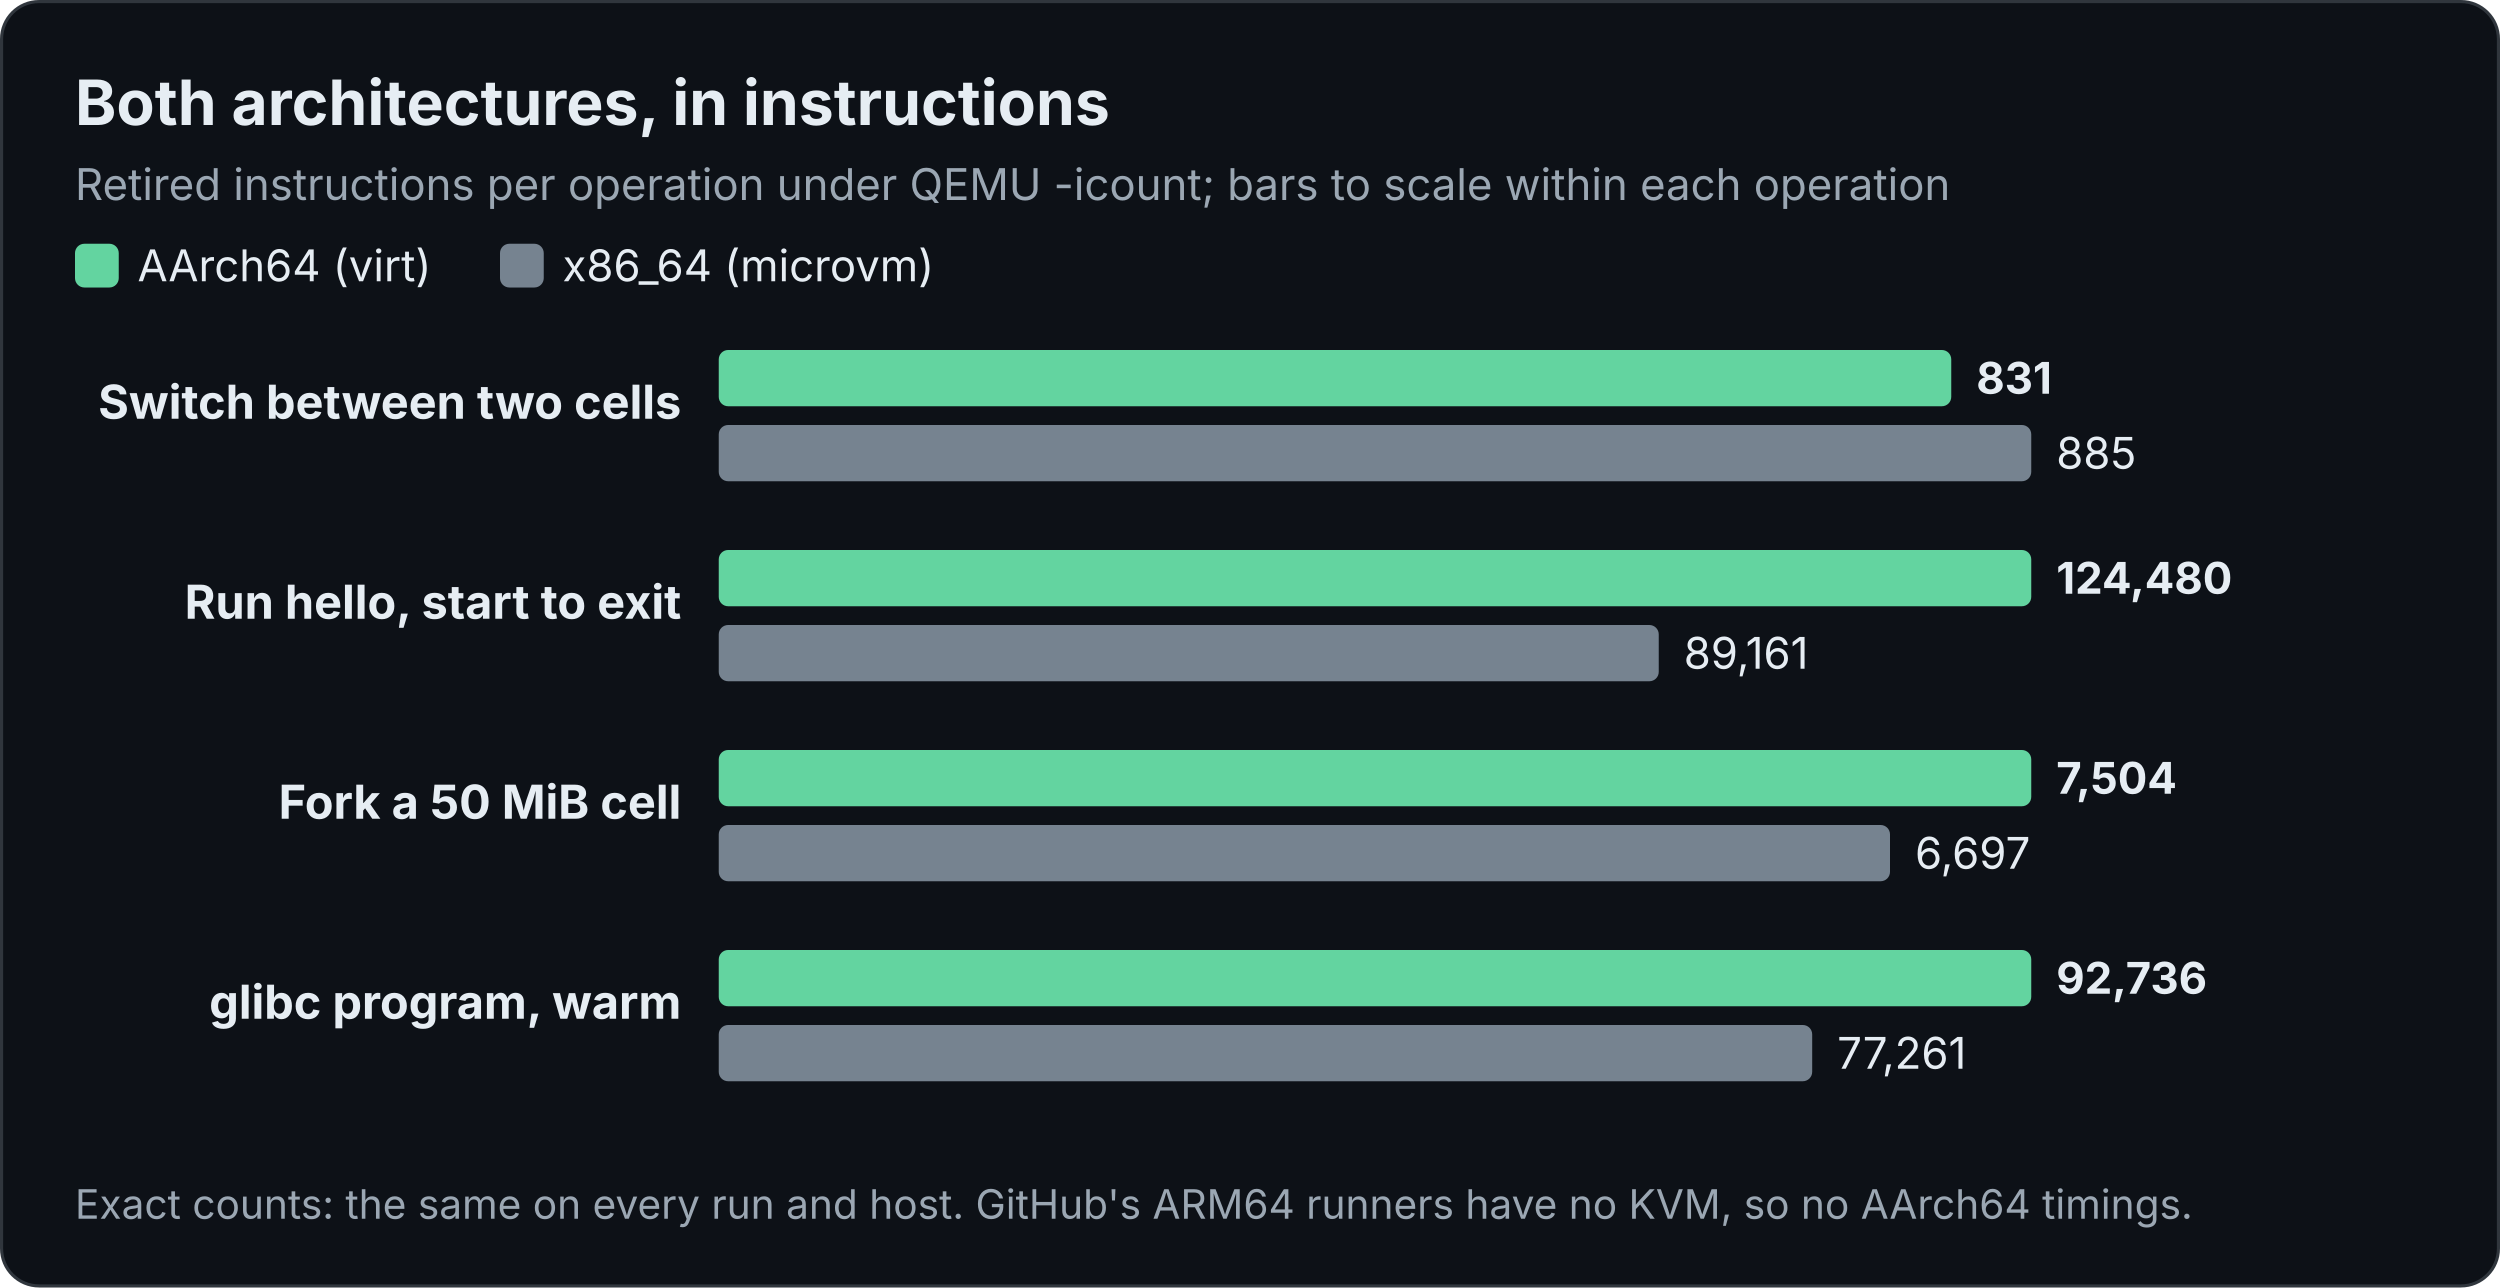
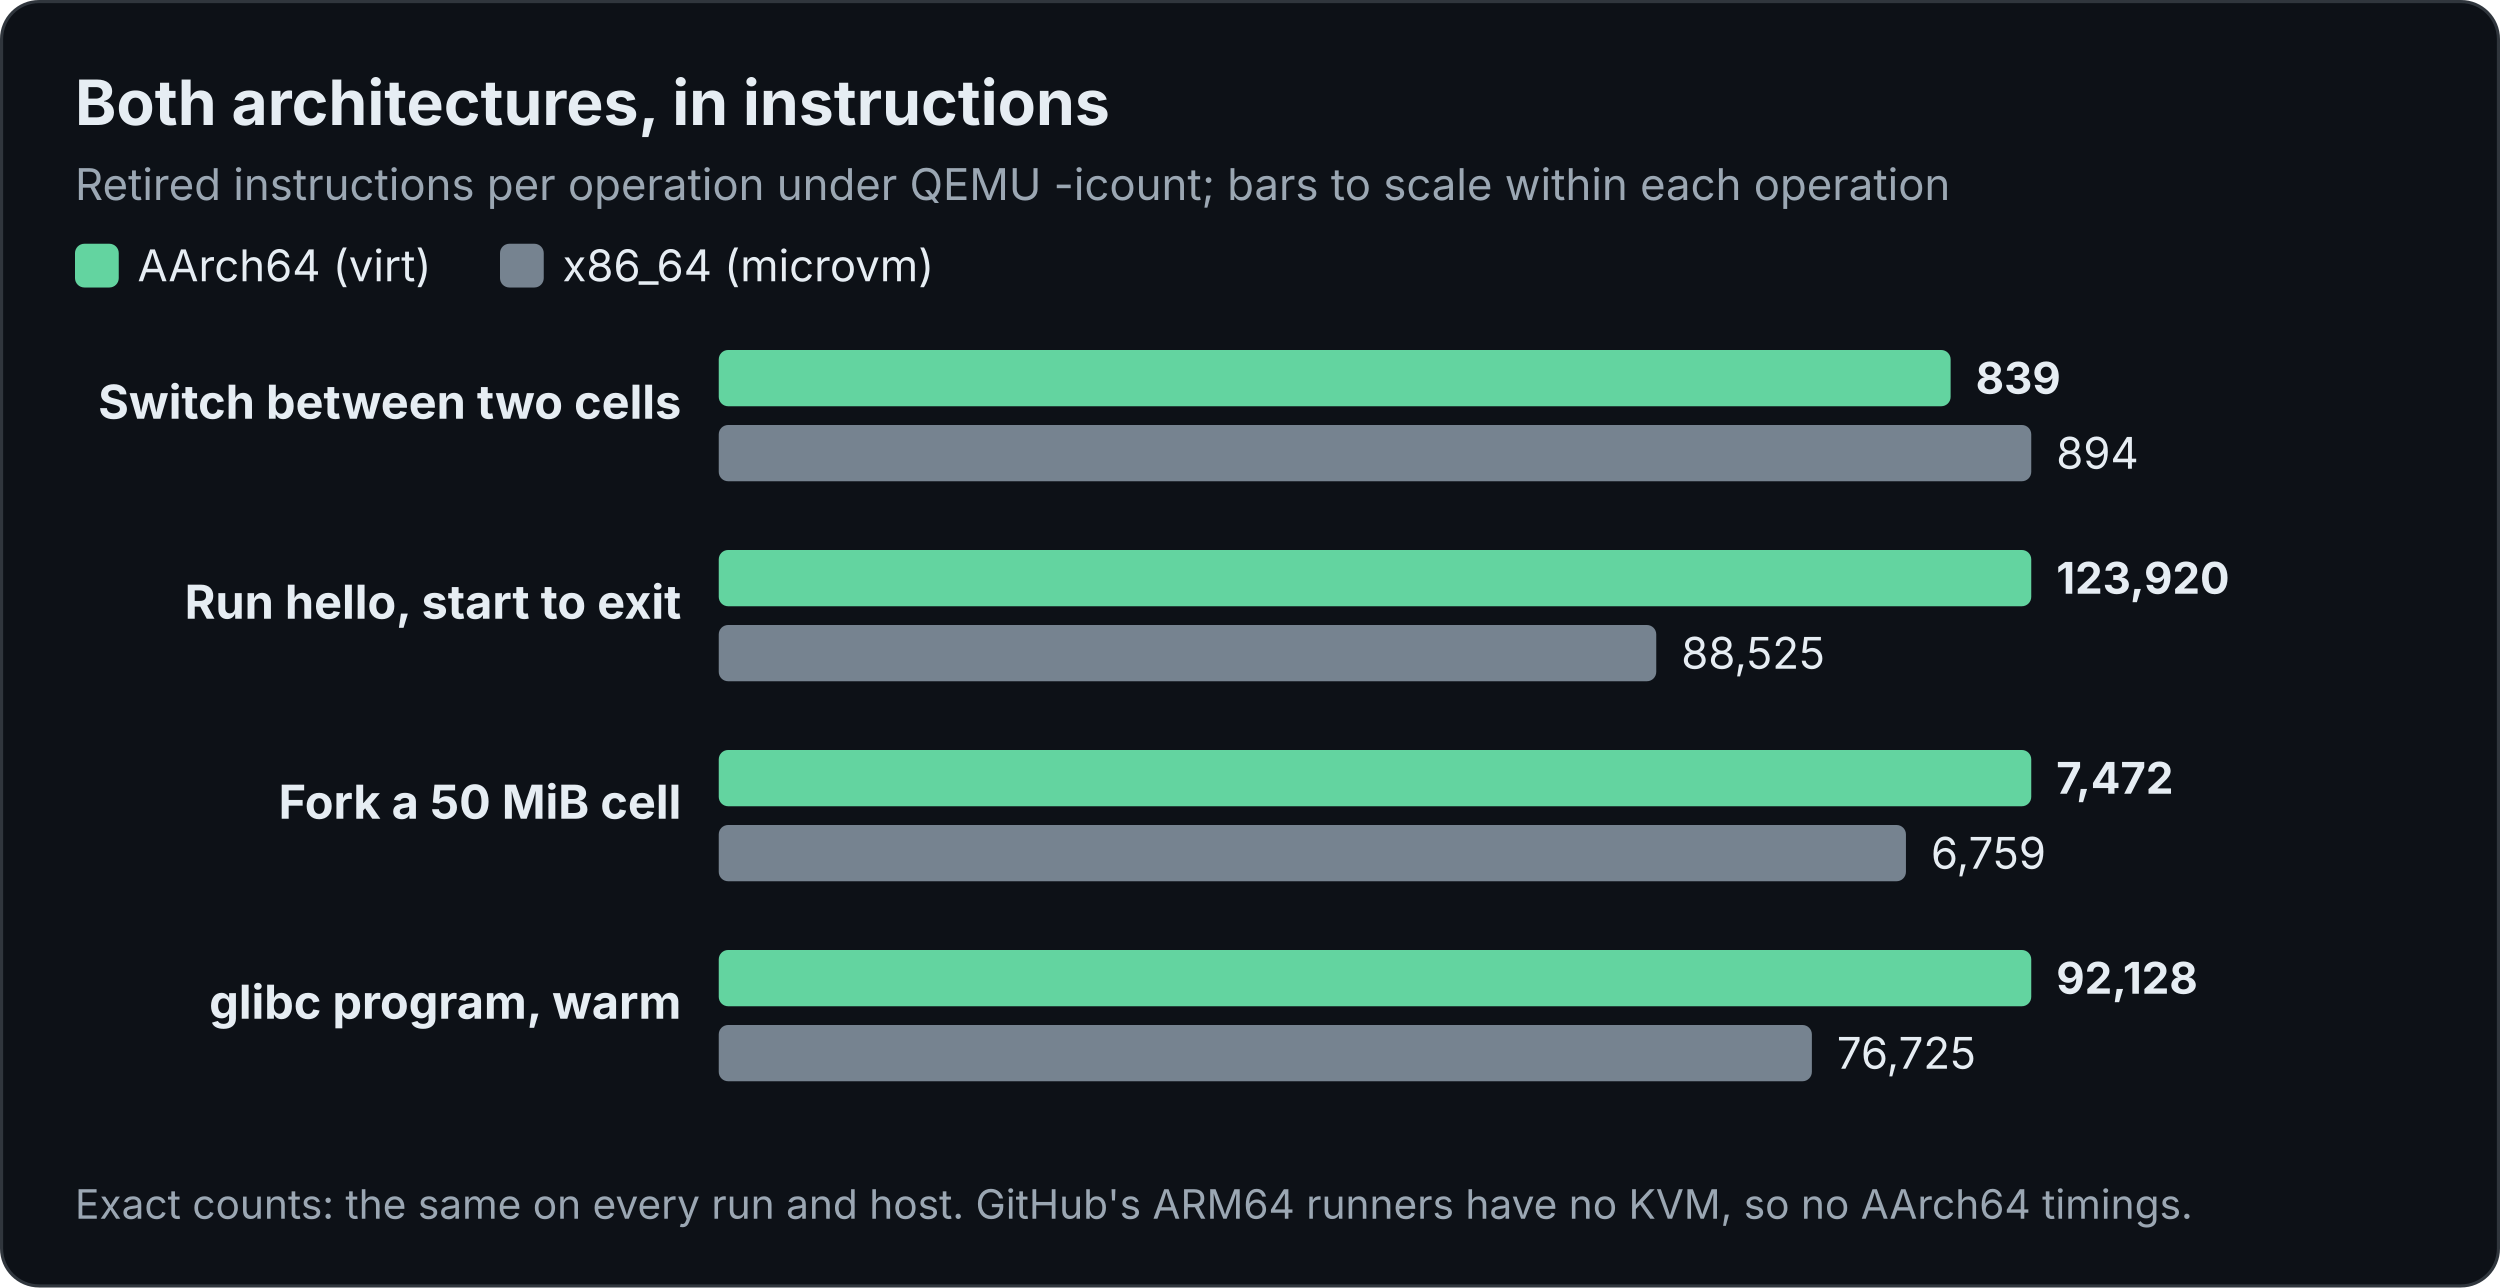
<svg xmlns="http://www.w3.org/2000/svg" viewBox="0 0 800 412" width="800" height="412" role="img" font-family="Inter, -apple-system, Segoe UI, Helvetica, Arial, sans-serif">
  <defs>
-     <marker id="a" viewBox="0 0 10 10" refX="9" refY="5" markerWidth="7" markerHeight="7" orient="auto-start-reverse">
+     <marker id="a" viewBox="0 0 10 10" refX="10" refY="5" markerWidth="7" markerHeight="7" orient="auto-start-reverse">
      <path d="M0 0L10 5L0 10z" fill="#8b98a5" />
+     </marker>
+     <marker id="g" viewBox="0 0 10 10" refX="10" refY="5" markerWidth="7" markerHeight="7" orient="auto-start-reverse">
+       <path d="M0 0L10 5L0 10z" fill="#63d4a0" />
+     </marker>
+     <marker id="b" viewBox="0 0 10 10" refX="10" refY="5" markerWidth="7" markerHeight="7" orient="auto-start-reverse">
+       <path d="M0 0L10 5L0 10z" fill="#79b8ff" />
+     </marker>
+     <marker id="o" viewBox="0 0 10 10" refX="10" refY="5" markerWidth="7" markerHeight="7" orient="auto-start-reverse">
+       <path d="M0 0L10 5L0 10z" fill="#f2c14e" />
+     </marker>
+     <marker id="r" viewBox="0 0 10 10" refX="10" refY="5" markerWidth="7" markerHeight="7" orient="auto-start-reverse">
+       <path d="M0 0L10 5L0 10z" fill="#ff8a80" />
    </marker>
  </defs>
  <rect class="bg" x="0.5" y="0.5" width="799" height="411" rx="12" fill="#0d1117" stroke="#30363d" />
  <text x="24" y="40" font-size="20" fill="#e6edf3" font-weight="700">Both architectures, in instructions</text>
  <text x="24" y="64" font-size="14" fill="#9ba7b3">Retired instructions per operation under QEMU -icount; bars to scale within each operation</text>
  <rect x="24" y="78" width="14" height="14" rx="3" fill="#63d4a0" stroke="#63d4a0" stroke-width="0" />
  <text x="44" y="90" font-size="14" fill="#e6edf3">AArch64 (virt)</text>
  <rect x="160" y="78" width="14" height="14" rx="3" fill="#768390" stroke="#768390" stroke-width="0" />
  <text x="180" y="90" font-size="14" fill="#e6edf3">x86_64 (microvm)</text>
  <text x="218" y="134" font-size="15" fill="#e6edf3" font-weight="700" text-anchor="end">Switch between two cells</text>
-   <rect x="230" y="112" width="394.4" height="18" rx="3" fill="#63d4a0" stroke="#63d4a0" stroke-width="0" />
-   <text x="632.4" y="126" font-size="14" fill="#e6edf3" font-weight="700">831</text>
+   <rect x="230" y="112" width="394.2" height="18" rx="3" fill="#63d4a0" stroke="#63d4a0" stroke-width="0" />
+   <text x="632.2" y="126" font-size="14" fill="#e6edf3" font-weight="700">839</text>
  <rect x="230" y="136" width="420.0" height="18" rx="3" fill="#768390" stroke="#768390" stroke-width="0" />
-   <text x="658.0" y="150" font-size="14" fill="#e6edf3">885</text>
+   <text x="658.0" y="150" font-size="14" fill="#e6edf3">894</text>
  <text x="218" y="198" font-size="15" fill="#e6edf3" font-weight="700" text-anchor="end">Run hello, start to exit</text>
  <rect x="230" y="176" width="420.0" height="18" rx="3" fill="#63d4a0" stroke="#63d4a0" stroke-width="0" />
-   <text x="658.0" y="190" font-size="14" fill="#e6edf3" font-weight="700">124,480</text>
-   <rect x="230" y="200" width="300.8" height="18" rx="3" fill="#768390" stroke="#768390" stroke-width="0" />
-   <text x="538.8" y="214" font-size="14" fill="#e6edf3">89,161</text>
+   <text x="658.0" y="190" font-size="14" fill="#e6edf3" font-weight="700">123,920</text>
+   <rect x="230" y="200" width="300.0" height="18" rx="3" fill="#768390" stroke="#768390" stroke-width="0" />
+   <text x="538.0" y="214" font-size="14" fill="#e6edf3">88,525</text>
  <text x="218" y="262" font-size="15" fill="#e6edf3" font-weight="700" text-anchor="end">Fork a 50 MiB cell</text>
  <rect x="230" y="240" width="420.0" height="18" rx="3" fill="#63d4a0" stroke="#63d4a0" stroke-width="0" />
-   <text x="658.0" y="254" font-size="14" fill="#e6edf3" font-weight="700">7,504</text>
-   <rect x="230" y="264" width="374.8" height="18" rx="3" fill="#768390" stroke="#768390" stroke-width="0" />
-   <text x="612.8" y="278" font-size="14" fill="#e6edf3">6,697</text>
+   <text x="658.0" y="254" font-size="14" fill="#e6edf3" font-weight="700">7,472</text>
+   <rect x="230" y="264" width="379.9" height="18" rx="3" fill="#768390" stroke="#768390" stroke-width="0" />
+   <text x="617.9" y="278" font-size="14" fill="#e6edf3">6,759</text>
  <text x="218" y="326" font-size="15" fill="#e6edf3" font-weight="700" text-anchor="end">glibc program, warm</text>
  <rect x="230" y="304" width="420.0" height="18" rx="3" fill="#63d4a0" stroke="#63d4a0" stroke-width="0" />
-   <text x="658.0" y="318" font-size="14" fill="#e6edf3" font-weight="700">92,736</text>
-   <rect x="230" y="328" width="349.9" height="18" rx="3" fill="#768390" stroke="#768390" stroke-width="0" />
-   <text x="587.9" y="342" font-size="14" fill="#e6edf3">77,261</text>
+   <text x="658.0" y="318" font-size="14" fill="#e6edf3" font-weight="700">92,128</text>
+   <rect x="230" y="328" width="349.8" height="18" rx="3" fill="#768390" stroke="#768390" stroke-width="0" />
+   <text x="587.8" y="342" font-size="14" fill="#e6edf3">76,725</text>
  <text x="24" y="390" font-size="13" fill="#9ba7b3">Exact counts: the same on every run and host. GitHub's ARM64 runners have no KVM, so no AArch64 timings.</text>
</svg>
